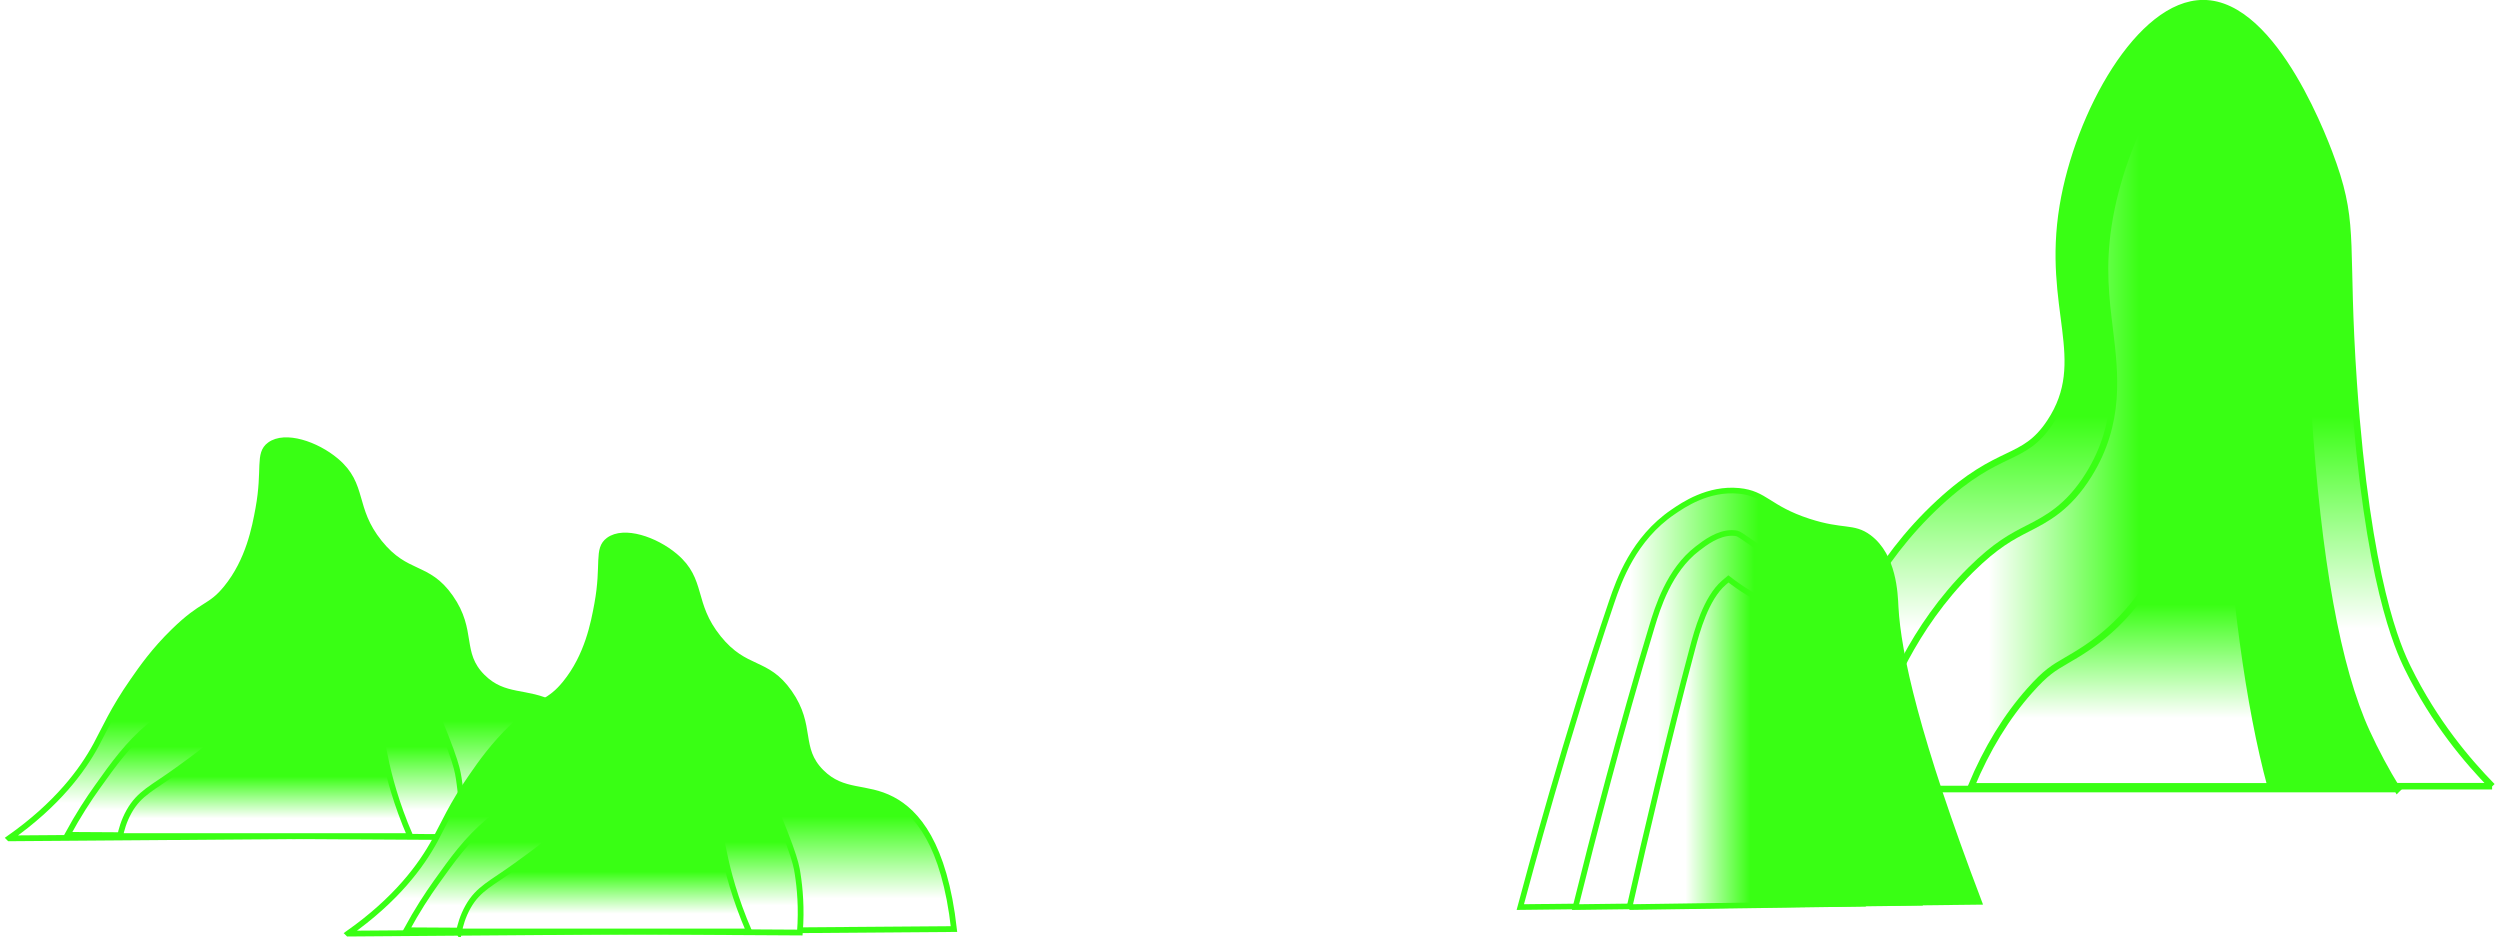
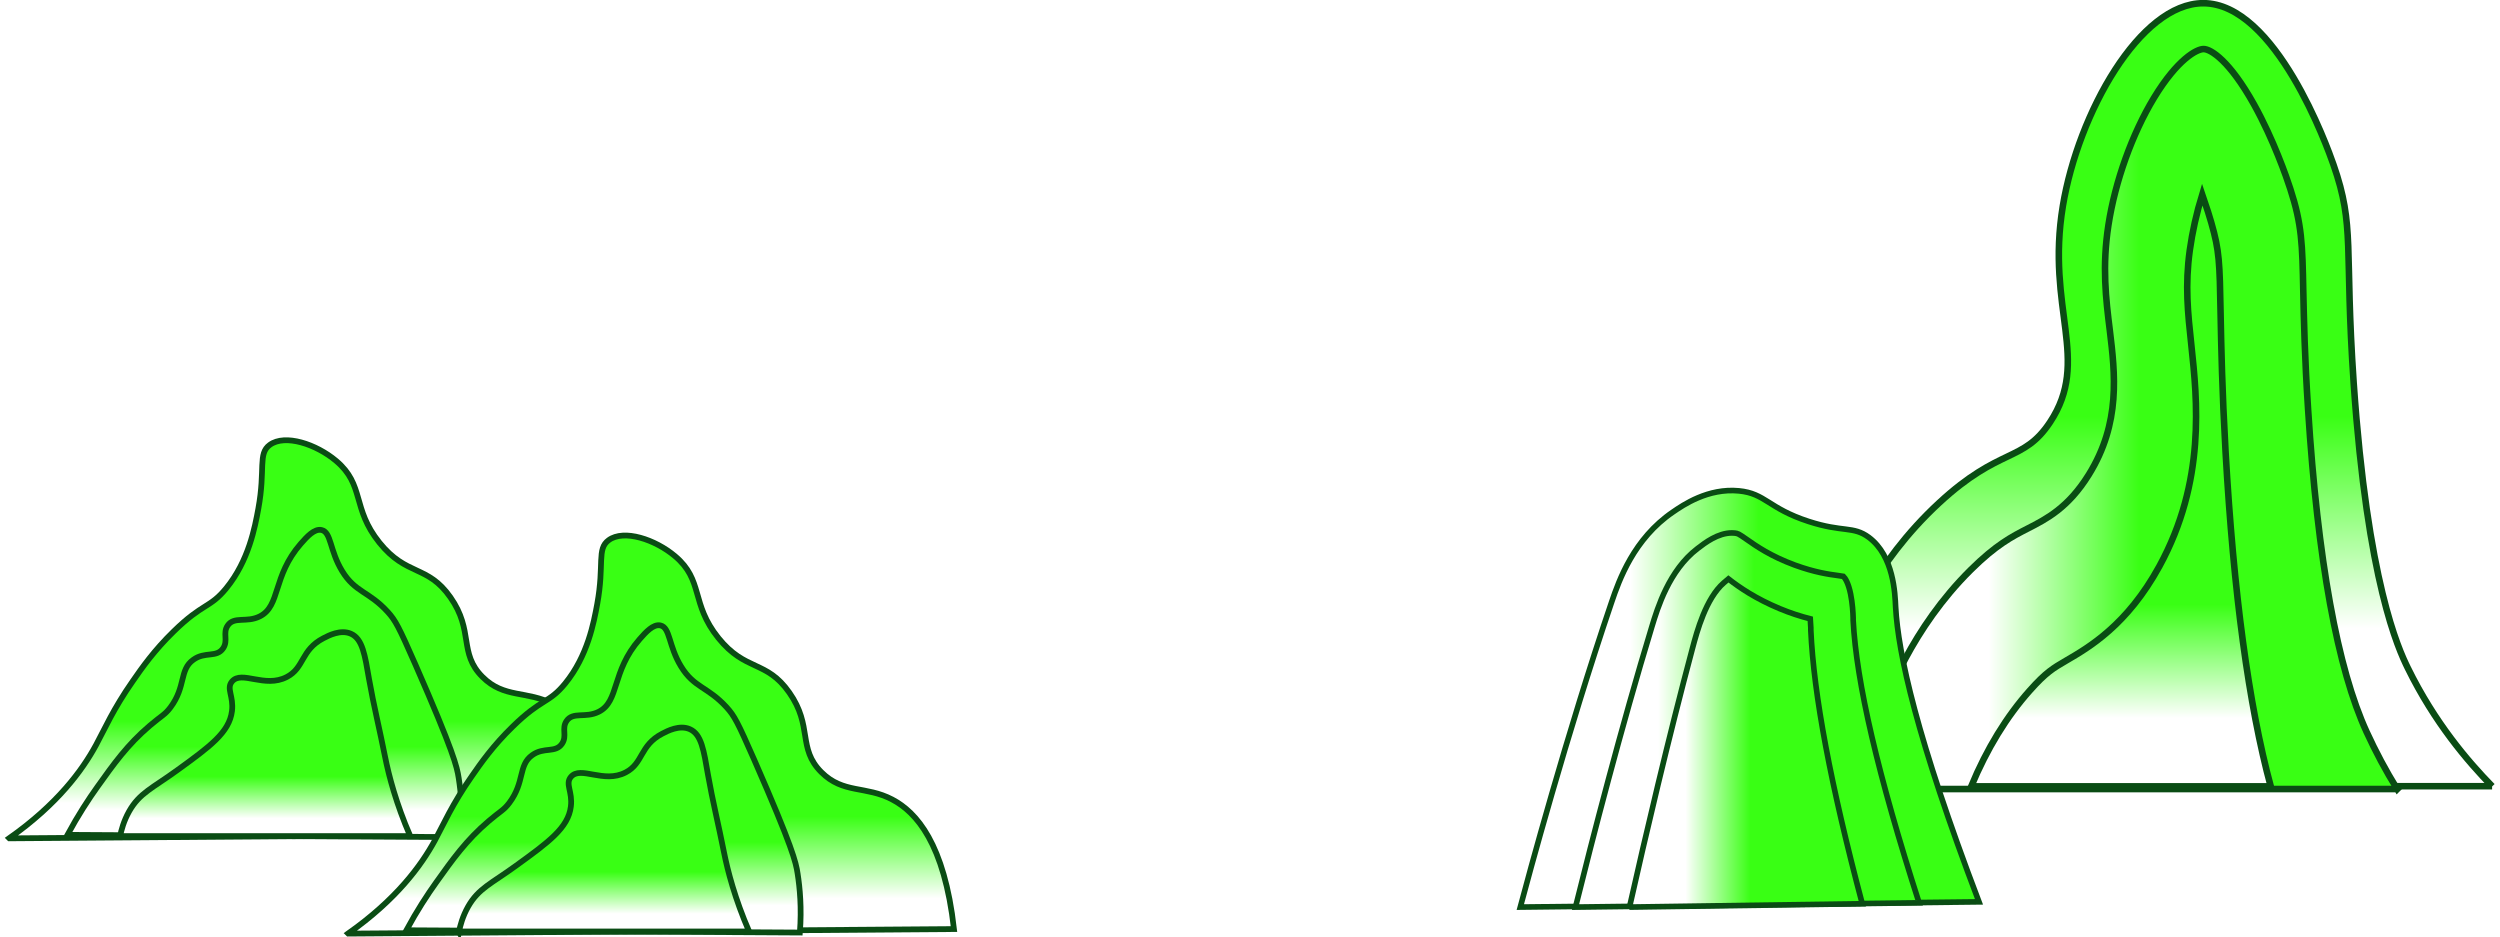
<svg xmlns="http://www.w3.org/2000/svg" xmlns:xlink="http://www.w3.org/1999/xlink" id="Layer_2" data-name="Layer 2" viewBox="0 0 186.56 69.88">
  <defs>
    <style>
      .cls-1 {
        fill: url(#linear-gradient-8);
      }

      .cls-1, .cls-2, .cls-3, .cls-4, .cls-5, .cls-6, .cls-7, .cls-8, .cls-9, .cls-10, .cls-11, .cls-12 {
-         stroke: #39ff14;
+         stroke: #0a4c14;
        stroke-miterlimit: 10;
      }

      .cls-1, .cls-3, .cls-4, .cls-7, .cls-9, .cls-10 {
        stroke-width: .43px;
      }

      .cls-2 {
        fill: url(#linear-gradient-5);
      }

      .cls-2, .cls-8, .cls-12 {
        stroke-width: .42px;
      }

      .cls-3 {
        fill: url(#linear-gradient-11);
      }

      .cls-4 {
        fill: url(#linear-gradient-9);
      }

      .cls-5 {
        fill: url(#linear-gradient-2);
      }

      .cls-5, .cls-6, .cls-11 {
        stroke-width: .49px;
      }

      .cls-6 {
        fill: url(#linear-gradient-3);
      }

      .cls-7 {
        fill: url(#linear-gradient-12);
      }

      .cls-8 {
        fill: url(#linear-gradient-4);
      }

      .cls-9 {
        fill: url(#linear-gradient-7);
      }

      .cls-10 {
        fill: url(#linear-gradient-10);
      }

      .cls-11 {
        fill: url(#linear-gradient);
      }

      .cls-12 {
        fill: url(#linear-gradient-6);
      }
    </style>
    <linearGradient id="linear-gradient" x1="160.42" y1="60.49" x2="160.42" y2="3.91" gradientUnits="userSpaceOnUse">
      <stop offset=".17" stop-color="#ffffff" />
      <stop offset=".24" stop-color="#ffffff" />
      <stop offset=".52" stop-color="#39ff14" />
      <stop offset=".74" stop-color="#39ff14" />
      <stop offset=".91" stop-color="#39ff14" />
      <stop offset="1" stop-color="#39ff14" />
    </linearGradient>
    <linearGradient id="linear-gradient-2" x1="138.77" y1="31.28" x2="178.89" y2="31.28" xlink:href="#linear-gradient" />
    <linearGradient id="linear-gradient-3" x1="158.28" y1="60.86" x2="158.28" y2="30.57" xlink:href="#linear-gradient" />
    <linearGradient id="linear-gradient-4" x1="113.45" y1="52.14" x2="147.68" y2="52.14" xlink:href="#linear-gradient" />
    <linearGradient id="linear-gradient-5" x1="117.57" y1="53.73" x2="143.21" y2="53.73" xlink:href="#linear-gradient" />
    <linearGradient id="linear-gradient-6" x1="121.6" y1="55.44" x2="138.98" y2="55.44" xlink:href="#linear-gradient" />
    <linearGradient id="linear-gradient-7" x1="23.29" y1="65.18" x2="23.29" y2="43.32" xlink:href="#linear-gradient" />
    <linearGradient id="linear-gradient-8" x1="19.74" y1="64.49" x2="19.74" y2="47.62" xlink:href="#linear-gradient" />
    <linearGradient id="linear-gradient-9" x1="19.79" y1="63.76" x2="19.79" y2="52.56" xlink:href="#linear-gradient" />
    <linearGradient id="linear-gradient-10" x1="48.58" y1="72.29" x2="48.58" y2="50.43" xlink:href="#linear-gradient" />
    <linearGradient id="linear-gradient-11" x1="45.03" y1="71.61" x2="45.03" y2="54.74" xlink:href="#linear-gradient" />
    <linearGradient id="linear-gradient-12" x1="45.08" y1="70.88" x2="45.08" y2="59.68" xlink:href="#linear-gradient" />
  </defs>
  <g id="Layer_1-2" data-name="Layer 1">
    <g>
      <g>
        <path class="cls-11" d="M185.98,58.68c-1.8-1.84-4.3-4.75-6.3-8.83-.7-1.43-3.01-6.4-4.04-21.28-.7-10.15.12-11.63-1.51-16.29-.45-1.3-4.31-12.05-9.72-12.04-4.72,0-9.32,8.21-10.47,15.12-1.28,7.7,2.11,11.51-.96,16.15-2.01,3.03-3.73,1.81-8.28,6.02-4.9,4.53-6.96,9.71-7.73,11.7-1.47,3.79-1.95,7.15-2.12,9.44,17.04,0,34.08,0,51.12,0Z" />
        <path class="cls-5" d="M178.89,58.89c-.85-1.37-1.61-2.8-2.28-4.26-2.18-4.74-3.65-12.83-4.37-24.06-.26-3.97-.31-6.67-.36-8.84-.07-3.52-.1-4.97-.97-7.64-.26-.81-1.24-3.66-2.71-6.3-1.82-3.26-3.22-4.13-3.76-4.13-.51,0-1.95.76-3.7,3.64-1.63,2.69-2.9,6.24-3.4,9.49-.48,3.1-.19,5.51.1,7.84.39,3.24.84,6.92-1.57,10.8-1.53,2.46-3.14,3.29-4.57,4.02-1.15.59-2.34,1.2-4.23,3.07-4.42,4.38-6.27,9.48-6.88,11.16-.61,1.68-1.08,3.43-1.41,5.2h40.12Z" />
        <path class="cls-6" d="M169.45,58.68c-1.64-6.06-2.77-14.43-3.37-24.97-.26-4.64-.32-7.77-.37-10.29-.07-3.88-.09-4.69-.69-6.79-.1-.36-.34-1.14-.68-2.12-.42,1.37-.74,2.8-.93,4.17-.36,2.63-.15,4.61.12,7.11.43,4.03,1.09,10.11-2.39,16.47-2.41,4.4-5.26,6.05-6.96,7.04-.96.56-1.5.87-2.71,2.23-1.73,1.94-3.2,4.34-4.37,7.15h22.35Z" />
      </g>
      <g>
        <path class="cls-8" d="M113.45,67.69c.54-2.03,3.48-12.95,6.82-22.77.55-1.62,1.65-4.72,4.57-6.71.77-.53,2.63-1.8,4.92-1.58,1.99.19,2.19,1.3,5.2,2.28,2.58.84,3.32.32,4.5,1.19,1.87,1.4,1.95,4.21,2,5.2.19,3.45,1.54,9.69,6.22,22-11.41.13-22.82.26-34.23.39Z" />
        <path class="cls-2" d="M117.57,67.69c1.25-5.04,3.41-13.4,5.71-20.96.41-1.35,1.27-4.17,3.39-5.79.57-.44,1.53-1.17,2.57-1.17.07,0,.14,0,.21.01.24.03.26.03.88.46.71.5,1.79,1.26,3.61,1.93,1.48.54,2.53.69,3.22.78.1.01.29.04.4.06.13.13.37.48.54,1.32.14.69.18,1.41.19,1.8v.15c.24,4.64,1.85,11.54,4.92,21.09l-25.64.32Z" />
        <path class="cls-12" d="M121.6,67.69c1.2-5.33,2.91-12.62,4.71-19.35.32-1.2.99-3.69,2.33-4.85.1-.09.22-.19.34-.29.84.65,2.03,1.47,3.83,2.22.77.32,1.53.57,2.28.76.02.26.03.5.04.67v.18c.22,4.82,1.48,11.51,3.84,20.41l-17.38.25Z" />
      </g>
      <g>
        <path class="cls-9" d="M.69,62.55c3.59-2.53,5.45-5.06,6.48-6.96.63-1.16,1.27-2.66,2.73-4.75.69-1,1.61-2.31,3.07-3.73,2.18-2.13,2.69-1.71,3.92-3.22,1.67-2.05,2.13-4.53,2.39-5.94.54-2.95-.05-4.09.85-4.75,1.14-.84,3.48-.05,4.95,1.19,2.15,1.81,1.16,3.53,3.24,6.11,2.03,2.52,3.58,1.63,5.29,4.07,1.77,2.52.6,4.15,2.39,5.94,1.63,1.63,3.31,1,5.29,2.04,1.81.95,3.89,3.29,4.61,9.67-15.07.11-30.14.23-45.2.34Z" />
        <path class="cls-1" d="M5.04,62.29c.79-1.46,1.57-2.65,2.22-3.56,1.23-1.72,2.23-3.14,3.92-4.58.89-.76,1.11-.79,1.54-1.36,1.17-1.56.65-2.81,1.71-3.56.87-.63,1.73-.13,2.22-.85.4-.59-.05-1.13.34-1.7.48-.71,1.41-.19,2.39-.68,1.57-.78.94-2.99,3.07-5.43.46-.52,1-1.13,1.54-1.02.74.16.6,1.52,1.54,3.06.98,1.61,1.99,1.5,3.41,3.06.57.63.82,1.1,2.05,3.9,2.88,6.58,3.11,7.65,3.24,8.49.17,1.08.31,2.58.17,4.41-9.78-.06-19.56-.11-29.34-.17Z" />
        <path class="cls-4" d="M8.96,62.41c.09-.45.27-1.14.68-1.87.78-1.37,1.72-1.71,3.58-3.06,2.43-1.76,3.89-2.82,4.09-4.41.14-1.12-.44-1.68,0-2.21.72-.87,2.44.52,4.09-.34,1.33-.69,1.04-2.01,2.73-2.89.4-.21,1.29-.67,2.05-.34.88.38,1.05,1.6,1.36,3.39.34,1.93.81,3.85,1.19,5.77.29,1.45.83,3.51,1.88,5.94H8.96Z" />
      </g>
      <g>
        <path class="cls-10" d="M25.98,69.66c3.59-2.53,5.45-5.06,6.48-6.96.63-1.16,1.27-2.66,2.73-4.75.69-1,1.61-2.31,3.07-3.73,2.18-2.13,2.69-1.71,3.92-3.22,1.67-2.05,2.13-4.53,2.39-5.94.54-2.95-.05-4.09.85-4.75,1.14-.84,3.48-.05,4.95,1.19,2.15,1.81,1.16,3.53,3.24,6.11,2.03,2.52,3.58,1.63,5.29,4.07,1.77,2.52.6,4.15,2.39,5.94,1.63,1.63,3.31,1,5.29,2.04,1.81.95,3.89,3.29,4.61,9.67-15.07.11-30.14.23-45.2.34Z" />
        <path class="cls-3" d="M30.33,69.41c.79-1.46,1.57-2.65,2.22-3.56,1.23-1.72,2.23-3.14,3.92-4.58.89-.76,1.11-.79,1.54-1.36,1.17-1.56.65-2.81,1.71-3.56.87-.63,1.73-.13,2.22-.85.4-.59-.05-1.13.34-1.7.48-.71,1.41-.19,2.39-.68,1.57-.78.94-2.99,3.07-5.43.46-.52,1-1.13,1.54-1.02.74.16.6,1.52,1.54,3.06.98,1.61,1.99,1.5,3.41,3.06.57.63.82,1.1,2.05,3.9,2.88,6.58,3.11,7.65,3.24,8.49.17,1.08.31,2.58.17,4.41-9.78-.06-19.56-.11-29.34-.17Z" />
        <path class="cls-7" d="M34.25,69.53c.09-.45.27-1.14.68-1.87.78-1.37,1.72-1.71,3.58-3.06,2.43-1.76,3.89-2.82,4.09-4.41.14-1.12-.44-1.68,0-2.21.72-.87,2.44.52,4.09-.34,1.33-.69,1.04-2.01,2.73-2.89.4-.21,1.29-.67,2.05-.34.88.38,1.05,1.6,1.36,3.39.34,1.93.81,3.85,1.19,5.77.29,1.45.83,3.51,1.88,5.94h-21.66Z" />
      </g>
    </g>
  </g>
</svg>
